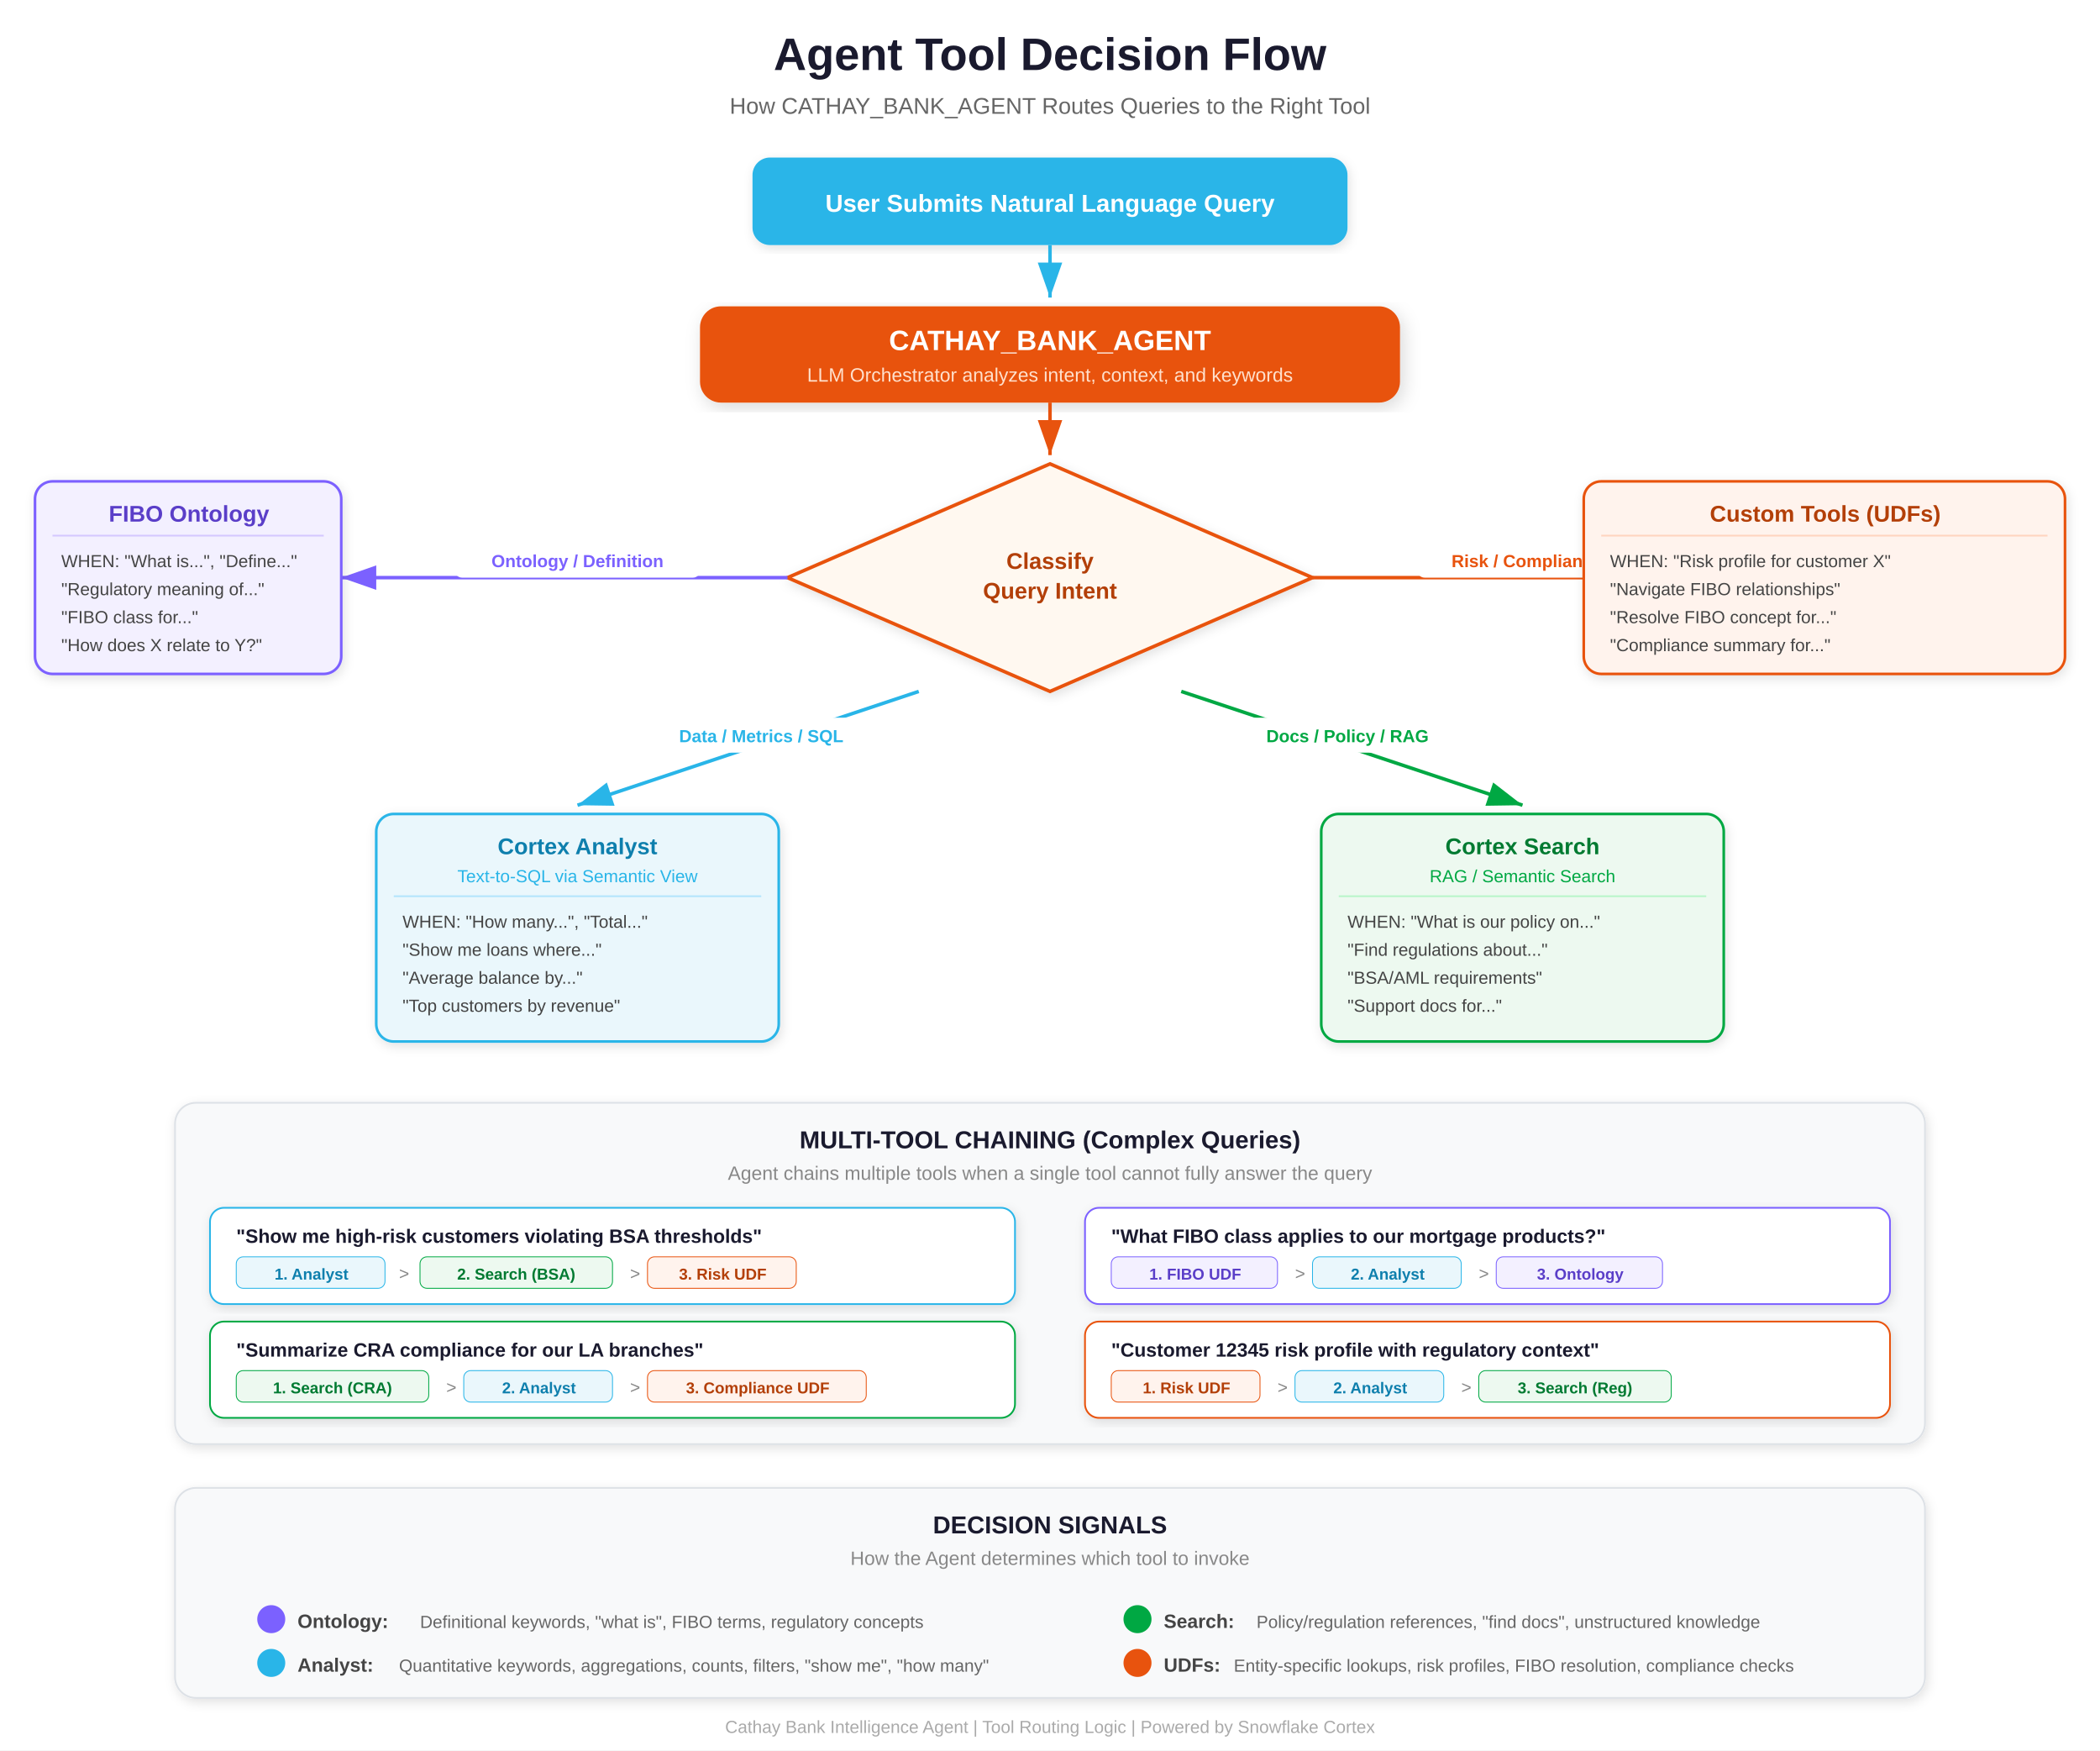
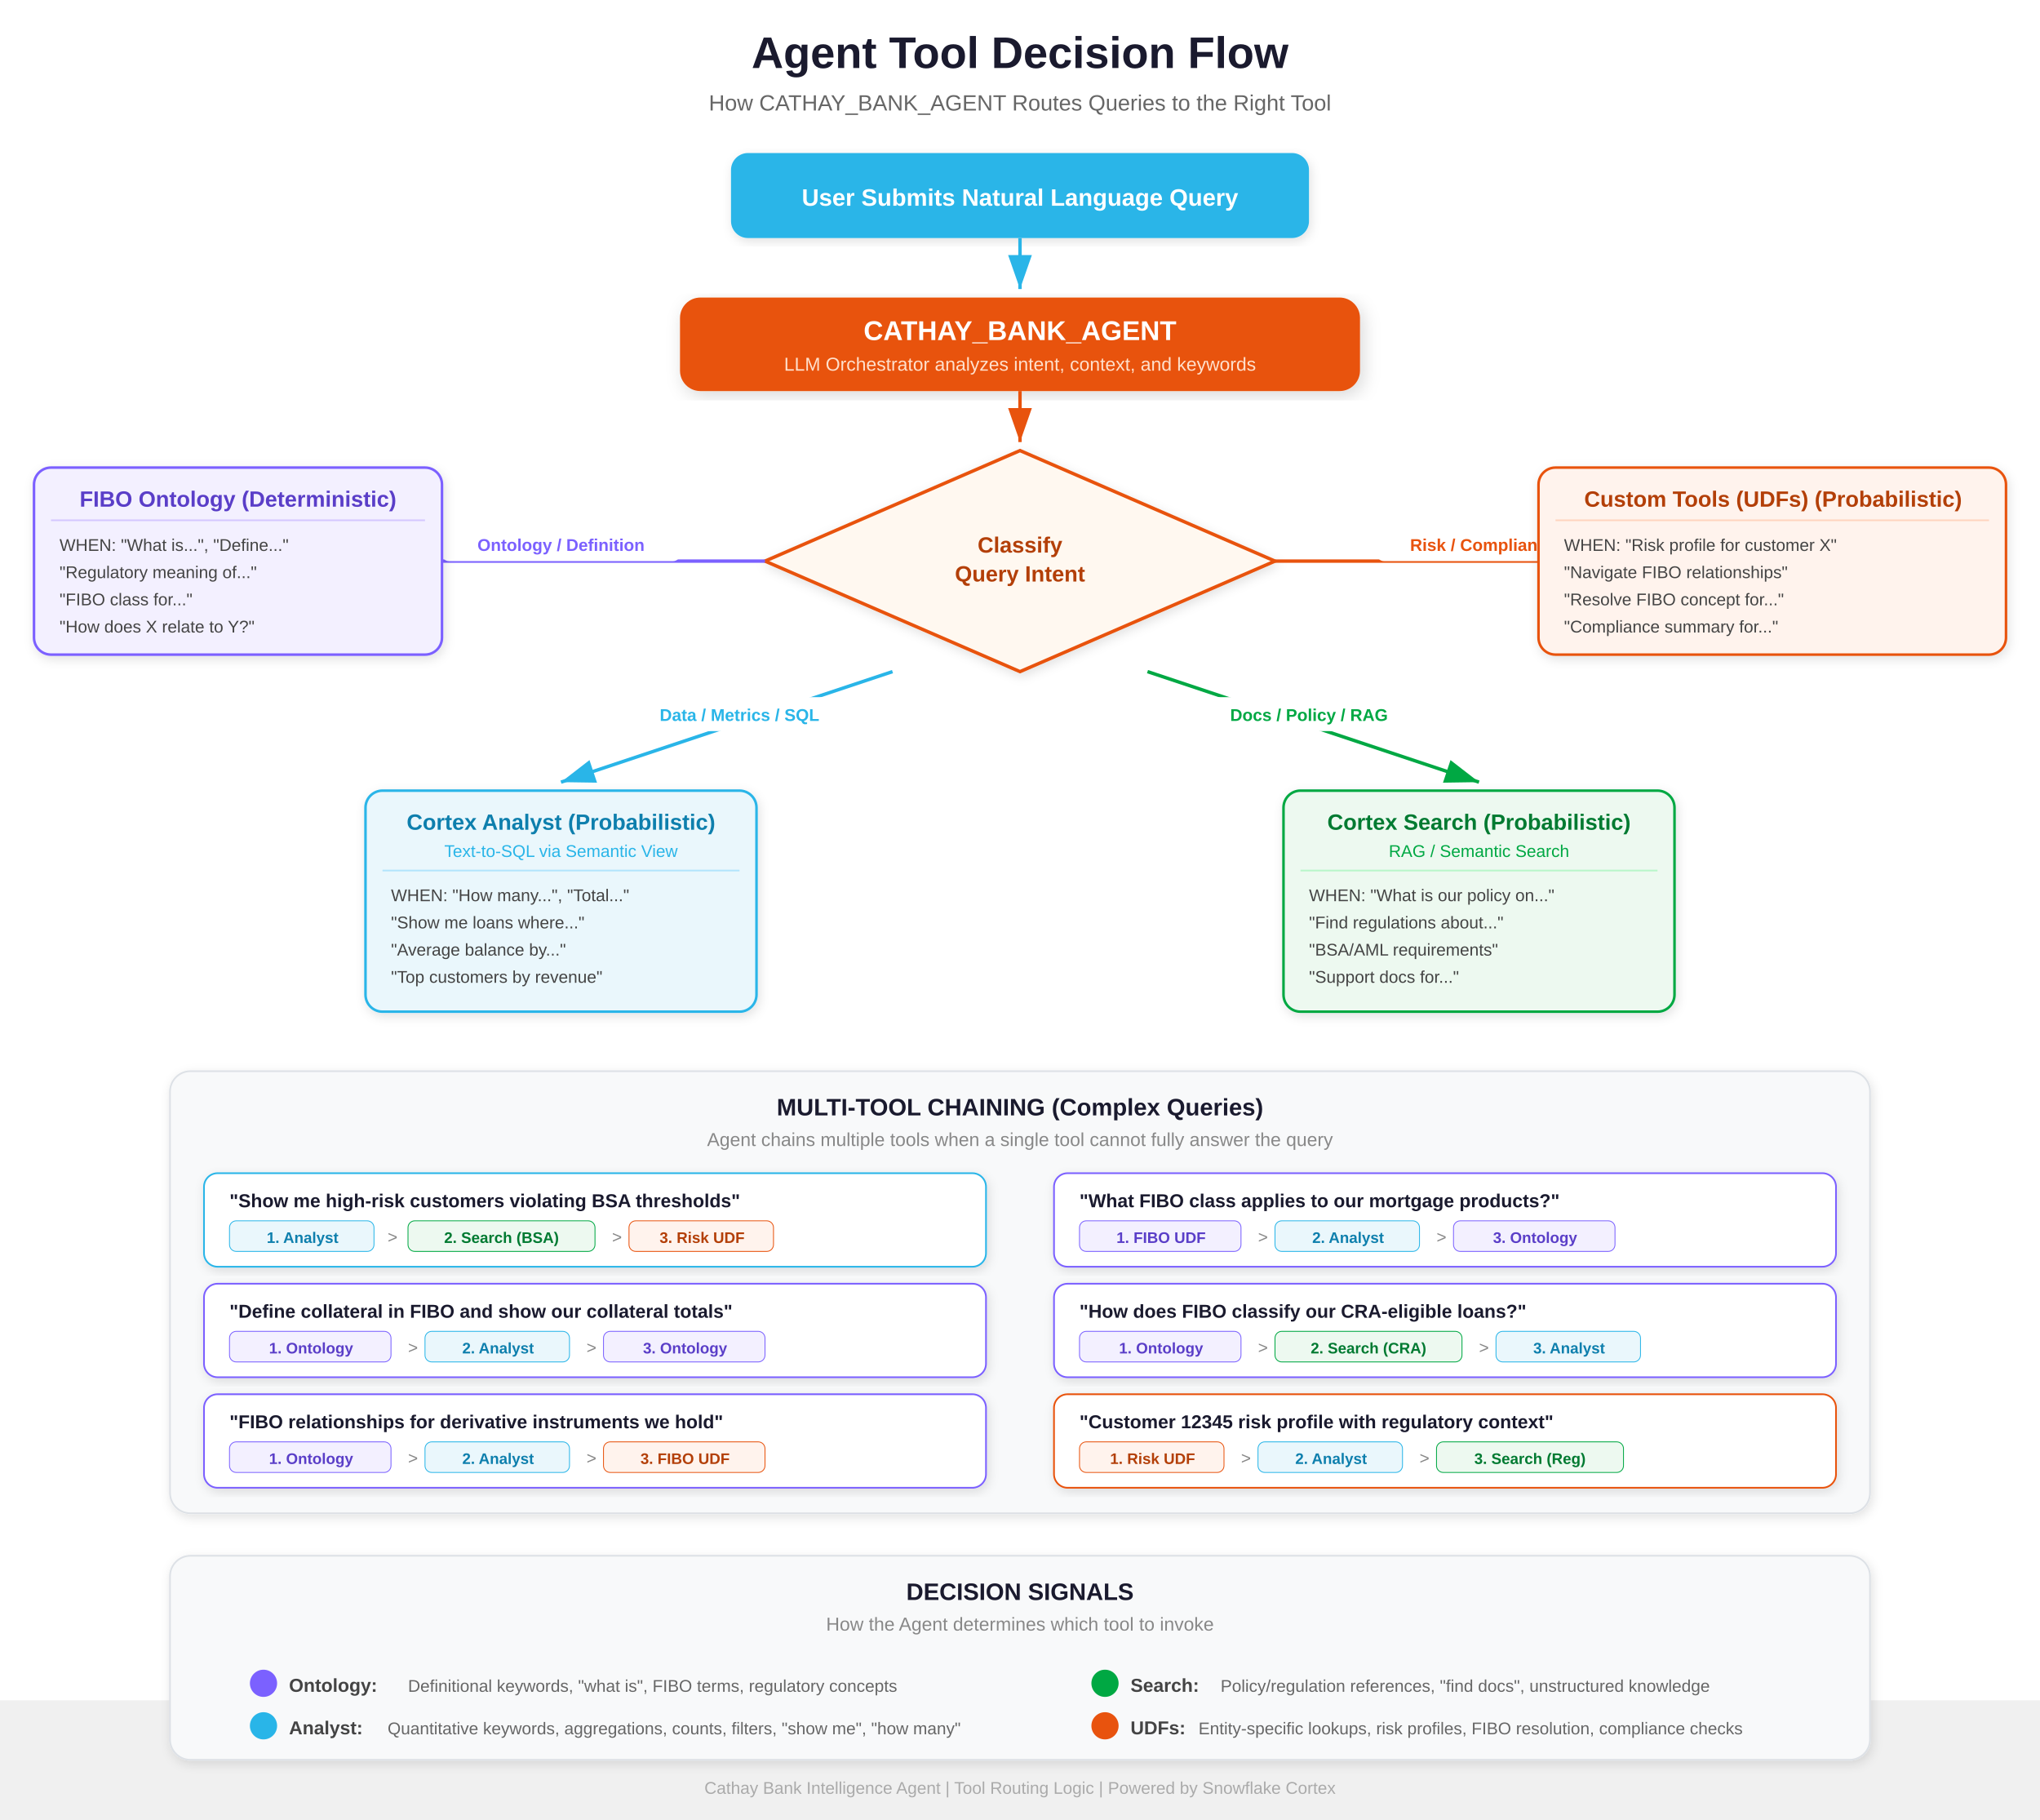
- <svg xmlns="http://www.w3.org/2000/svg" viewBox="0 0 1200 1000" font-family="Segoe UI, Arial, sans-serif">
+ <svg xmlns="http://www.w3.org/2000/svg" viewBox="0 0 1200 1070" font-family="Segoe UI, Arial, sans-serif">
  <defs>
    <filter id="sh">
      <feDropShadow dx="1" dy="2" stdDeviation="3" flood-color="#000" flood-opacity="0.12" />
    </filter>
    <filter id="shLg">
      <feDropShadow dx="2" dy="3" stdDeviation="5" flood-color="#000" flood-opacity="0.15" />
    </filter>
    <marker id="arrowBlue" markerWidth="10" markerHeight="7" refX="10" refY="3.5" orient="auto">
      <polygon points="0 0, 10 3.5, 0 7" fill="#29b5e8" />
    </marker>
    <marker id="arrowOrange" markerWidth="10" markerHeight="7" refX="10" refY="3.5" orient="auto">
      <polygon points="0 0, 10 3.5, 0 7" fill="#e8530e" />
    </marker>
    <marker id="arrowGreen" markerWidth="10" markerHeight="7" refX="10" refY="3.5" orient="auto">
      <polygon points="0 0, 10 3.5, 0 7" fill="#00a843" />
    </marker>
    <marker id="arrowPurple" markerWidth="10" markerHeight="7" refX="10" refY="3.5" orient="auto">
      <polygon points="0 0, 10 3.5, 0 7" fill="#7b61ff" />
    </marker>
    <marker id="arrowGray" markerWidth="10" markerHeight="7" refX="10" refY="3.5" orient="auto">
      <polygon points="0 0, 10 3.5, 0 7" fill="#888" />
    </marker>
  </defs>
  <rect width="1200" height="1000" fill="#ffffff" />
  <text x="600" y="40" text-anchor="middle" fill="#1a1a2e" font-size="26" font-weight="bold">Agent Tool Decision Flow</text>
  <text x="600" y="65" text-anchor="middle" fill="#666" font-size="13">How CATHAY_BANK_AGENT Routes Queries to the Right Tool</text>
  <rect x="430" y="90" width="340" height="50" rx="10" fill="#29b5e8" filter="url(#sh)" />
  <text x="600" y="121" text-anchor="middle" fill="#fff" font-size="14" font-weight="bold">User Submits Natural Language Query</text>
  <line x1="600" y1="140" x2="600" y2="170" stroke="#29b5e8" stroke-width="2" marker-end="url(#arrowBlue)" />
  <rect x="400" y="175" width="400" height="55" rx="12" fill="#e8530e" filter="url(#shLg)" />
  <text x="600" y="200" text-anchor="middle" fill="#fff" font-size="16" font-weight="bold">CATHAY_BANK_AGENT</text>
  <text x="600" y="218" text-anchor="middle" fill="#ffe0cc" font-size="11">LLM Orchestrator analyzes intent, context, and keywords</text>
  <line x1="600" y1="230" x2="600" y2="260" stroke="#e8530e" stroke-width="2" marker-end="url(#arrowOrange)" />
  <polygon points="600,265 750,330 600,395 450,330" fill="#fff8f0" stroke="#e8530e" stroke-width="2" filter="url(#sh)" />
  <text x="600" y="325" text-anchor="middle" fill="#b33f08" font-size="13" font-weight="bold">Classify</text>
  <text x="600" y="342" text-anchor="middle" fill="#b33f08" font-size="13" font-weight="bold">Query Intent</text>
  <line x1="450" y1="330" x2="195" y2="330" stroke="#7b61ff" stroke-width="2" marker-end="url(#arrowPurple)" />
  <rect x="260" y="310" width="140" height="20" rx="4" fill="#fff" />
  <text x="330" y="324" text-anchor="middle" fill="#7b61ff" font-size="10" font-weight="bold">Ontology / Definition</text>
  <line x1="525" y1="395" x2="330" y2="460" stroke="#29b5e8" stroke-width="2" marker-end="url(#arrowBlue)" />
  <rect x="370" y="410" width="130" height="20" rx="4" fill="#fff" />
  <text x="435" y="424" text-anchor="middle" fill="#29b5e8" font-size="10" font-weight="bold">Data / Metrics / SQL</text>
  <line x1="675" y1="395" x2="870" y2="460" stroke="#00a843" stroke-width="2" marker-end="url(#arrowGreen)" />
  <rect x="700" y="410" width="140" height="20" rx="4" fill="#fff" />
  <text x="770" y="424" text-anchor="middle" fill="#00a843" font-size="10" font-weight="bold">Docs / Policy / RAG</text>
  <line x1="750" y1="330" x2="1005" y2="330" stroke="#e8530e" stroke-width="2" marker-end="url(#arrowOrange)" />
  <rect x="810" y="310" width="140" height="20" rx="4" fill="#fff" />
  <text x="880" y="324" text-anchor="middle" fill="#e8530e" font-size="10" font-weight="bold">Risk / Compliance Fn</text>
-   <rect x="20" y="275" width="175" height="110" rx="10" fill="#f3f0ff" stroke="#7b61ff" stroke-width="1.5" filter="url(#sh)" />
-   <text x="108" y="298" text-anchor="middle" fill="#5a3ec8" font-size="13" font-weight="bold">FIBO Ontology</text>
-   <line x1="30" y1="306" x2="185" y2="306" stroke="#d4c8ff" stroke-width="1" />
+   <rect x="20" y="275" width="240" height="110" rx="10" fill="#f3f0ff" stroke="#7b61ff" stroke-width="1.5" filter="url(#sh)" />
+   <text x="140" y="298" text-anchor="middle" fill="#5a3ec8" font-size="13" font-weight="bold">FIBO Ontology (Deterministic)</text>
+   <line x1="30" y1="306" x2="250" y2="306" stroke="#d4c8ff" stroke-width="1" />
  <text x="35" y="324" fill="#444" font-size="10">WHEN: "What is...", "Define..."</text>
  <text x="35" y="340" fill="#444" font-size="10">"Regulatory meaning of..."</text>
  <text x="35" y="356" fill="#444" font-size="10">"FIBO class for..."</text>
  <text x="35" y="372" fill="#444" font-size="10">"How does X relate to Y?"</text>
  <rect x="215" y="465" width="230" height="130" rx="10" fill="#eaf7fc" stroke="#29b5e8" stroke-width="1.5" filter="url(#sh)" />
-   <text x="330" y="488" text-anchor="middle" fill="#0e7fad" font-size="13" font-weight="bold">Cortex Analyst</text>
+   <text x="330" y="488" text-anchor="middle" fill="#0e7fad" font-size="13" font-weight="bold">Cortex Analyst (Probabilistic)</text>
  <text x="330" y="504" text-anchor="middle" fill="#29b5e8" font-size="10">Text-to-SQL via Semantic View</text>
  <line x1="225" y1="512" x2="435" y2="512" stroke="#b3e5fc" stroke-width="1" />
  <text x="230" y="530" fill="#444" font-size="10">WHEN: "How many...", "Total..."</text>
  <text x="230" y="546" fill="#444" font-size="10">"Show me loans where..."</text>
  <text x="230" y="562" fill="#444" font-size="10">"Average balance by..."</text>
  <text x="230" y="578" fill="#444" font-size="10">"Top customers by revenue"</text>
  <rect x="755" y="465" width="230" height="130" rx="10" fill="#edf9f0" stroke="#00a843" stroke-width="1.5" filter="url(#sh)" />
-   <text x="870" y="488" text-anchor="middle" fill="#007a31" font-size="13" font-weight="bold">Cortex Search</text>
+   <text x="870" y="488" text-anchor="middle" fill="#007a31" font-size="13" font-weight="bold">Cortex Search (Probabilistic)</text>
  <text x="870" y="504" text-anchor="middle" fill="#00a843" font-size="10">RAG / Semantic Search</text>
  <line x1="765" y1="512" x2="975" y2="512" stroke="#b9f6ca" stroke-width="1" />
  <text x="770" y="530" fill="#444" font-size="10">WHEN: "What is our policy on..."</text>
  <text x="770" y="546" fill="#444" font-size="10">"Find regulations about..."</text>
  <text x="770" y="562" fill="#444" font-size="10">"BSA/AML requirements"</text>
  <text x="770" y="578" fill="#444" font-size="10">"Support docs for..."</text>
  <rect x="905" y="275" width="275" height="110" rx="10" fill="#fff3ed" stroke="#e8530e" stroke-width="1.5" filter="url(#sh)" />
-   <text x="1043" y="298" text-anchor="middle" fill="#b33f08" font-size="13" font-weight="bold">Custom Tools (UDFs)</text>
+   <text x="1043" y="298" text-anchor="middle" fill="#b33f08" font-size="13" font-weight="bold">Custom Tools (UDFs) (Probabilistic)</text>
  <line x1="915" y1="306" x2="1170" y2="306" stroke="#ffd4bf" stroke-width="1" />
  <text x="920" y="324" fill="#444" font-size="10">WHEN: "Risk profile for customer X"</text>
  <text x="920" y="340" fill="#444" font-size="10">"Navigate FIBO relationships"</text>
  <text x="920" y="356" fill="#444" font-size="10">"Resolve FIBO concept for..."</text>
  <text x="920" y="372" fill="#444" font-size="10">"Compliance summary for..."</text>
-   <rect x="100" y="630" width="1000" height="195" rx="12" fill="#f8f9fa" stroke="#dde1e6" stroke-width="1" filter="url(#sh)" />
+   <rect x="100" y="630" width="1000" height="260" rx="12" fill="#f8f9fa" stroke="#dde1e6" stroke-width="1" filter="url(#sh)" />
  <text x="600" y="656" text-anchor="middle" fill="#1a1a2e" font-size="14" font-weight="bold">MULTI-TOOL CHAINING (Complex Queries)</text>
  <text x="600" y="674" text-anchor="middle" fill="#888" font-size="11">Agent chains multiple tools when a single tool cannot fully answer the query</text>
  <rect x="120" y="690" width="460" height="55" rx="8" fill="#fff" stroke="#29b5e8" stroke-width="1" filter="url(#sh)" />
  <text x="135" y="710" fill="#1a1a2e" font-size="11" font-weight="bold">"Show me high-risk customers violating BSA thresholds"</text>
  <rect x="135" y="718" width="85" height="18" rx="4" fill="#eaf7fc" stroke="#29b5e8" stroke-width="0.5" />
  <text x="178" y="731" text-anchor="middle" fill="#0e7fad" font-size="9" font-weight="bold">1. Analyst</text>
  <text x="228" y="731" fill="#888" font-size="10">&gt;</text>
  <rect x="240" y="718" width="110" height="18" rx="4" fill="#edf9f0" stroke="#00a843" stroke-width="0.5" />
  <text x="295" y="731" text-anchor="middle" fill="#007a31" font-size="9" font-weight="bold">2. Search (BSA)</text>
  <text x="360" y="731" fill="#888" font-size="10">&gt;</text>
  <rect x="370" y="718" width="85" height="18" rx="4" fill="#fff3ed" stroke="#e8530e" stroke-width="0.5" />
  <text x="413" y="731" text-anchor="middle" fill="#b33f08" font-size="9" font-weight="bold">3. Risk UDF</text>
  <rect x="620" y="690" width="460" height="55" rx="8" fill="#fff" stroke="#7b61ff" stroke-width="1" filter="url(#sh)" />
  <text x="635" y="710" fill="#1a1a2e" font-size="11" font-weight="bold">"What FIBO class applies to our mortgage products?"</text>
  <rect x="635" y="718" width="95" height="18" rx="4" fill="#f3f0ff" stroke="#7b61ff" stroke-width="0.5" />
  <text x="683" y="731" text-anchor="middle" fill="#5a3ec8" font-size="9" font-weight="bold">1. FIBO UDF</text>
  <text x="740" y="731" fill="#888" font-size="10">&gt;</text>
  <rect x="750" y="718" width="85" height="18" rx="4" fill="#eaf7fc" stroke="#29b5e8" stroke-width="0.5" />
  <text x="793" y="731" text-anchor="middle" fill="#0e7fad" font-size="9" font-weight="bold">2. Analyst</text>
  <text x="845" y="731" fill="#888" font-size="10">&gt;</text>
  <rect x="855" y="718" width="95" height="18" rx="4" fill="#f3f0ff" stroke="#7b61ff" stroke-width="0.5" />
  <text x="903" y="731" text-anchor="middle" fill="#5a3ec8" font-size="9" font-weight="bold">3. Ontology</text>
-   <rect x="120" y="755" width="460" height="55" rx="8" fill="#fff" stroke="#00a843" stroke-width="1" filter="url(#sh)" />
-   <text x="135" y="775" fill="#1a1a2e" font-size="11" font-weight="bold">"Summarize CRA compliance for our LA branches"</text>
-   <rect x="135" y="783" width="110" height="18" rx="4" fill="#edf9f0" stroke="#00a843" stroke-width="0.5" />
-   <text x="190" y="796" text-anchor="middle" fill="#007a31" font-size="9" font-weight="bold">1. Search (CRA)</text>
-   <text x="255" y="796" fill="#888" font-size="10">&gt;</text>
-   <rect x="265" y="783" width="85" height="18" rx="4" fill="#eaf7fc" stroke="#29b5e8" stroke-width="0.5" />
-   <text x="308" y="796" text-anchor="middle" fill="#0e7fad" font-size="9" font-weight="bold">2. Analyst</text>
-   <text x="360" y="796" fill="#888" font-size="10">&gt;</text>
-   <rect x="370" y="783" width="125" height="18" rx="4" fill="#fff3ed" stroke="#e8530e" stroke-width="0.5" />
-   <text x="433" y="796" text-anchor="middle" fill="#b33f08" font-size="9" font-weight="bold">3. Compliance UDF</text>
-   <rect x="620" y="755" width="460" height="55" rx="8" fill="#fff" stroke="#e8530e" stroke-width="1" filter="url(#sh)" />
-   <text x="635" y="775" fill="#1a1a2e" font-size="11" font-weight="bold">"Customer 12345 risk profile with regulatory context"</text>
-   <rect x="635" y="783" width="85" height="18" rx="4" fill="#fff3ed" stroke="#e8530e" stroke-width="0.5" />
-   <text x="678" y="796" text-anchor="middle" fill="#b33f08" font-size="9" font-weight="bold">1. Risk UDF</text>
-   <text x="730" y="796" fill="#888" font-size="10">&gt;</text>
-   <rect x="740" y="783" width="85" height="18" rx="4" fill="#eaf7fc" stroke="#29b5e8" stroke-width="0.5" />
-   <text x="783" y="796" text-anchor="middle" fill="#0e7fad" font-size="9" font-weight="bold">2. Analyst</text>
-   <text x="835" y="796" fill="#888" font-size="10">&gt;</text>
-   <rect x="845" y="783" width="110" height="18" rx="4" fill="#edf9f0" stroke="#00a843" stroke-width="0.5" />
-   <text x="900" y="796" text-anchor="middle" fill="#007a31" font-size="9" font-weight="bold">3. Search (Reg)</text>
-   <rect x="100" y="850" width="1000" height="120" rx="12" fill="#f8f9fa" stroke="#dde1e6" stroke-width="1" filter="url(#sh)" />
-   <text x="600" y="876" text-anchor="middle" fill="#1a1a2e" font-size="14" font-weight="bold">DECISION SIGNALS</text>
-   <text x="600" y="894" text-anchor="middle" fill="#888" font-size="11">How the Agent determines which tool to invoke</text>
-   <circle cx="155" cy="925" r="8" fill="#7b61ff" />
-   <text x="170" y="930" fill="#444" font-size="11" font-weight="bold">Ontology:</text>
-   <text x="240" y="930" fill="#666" font-size="10">Definitional keywords, "what is", FIBO terms, regulatory concepts</text>
-   <circle cx="155" cy="950" r="8" fill="#29b5e8" />
-   <text x="170" y="955" fill="#444" font-size="11" font-weight="bold">Analyst:</text>
-   <text x="228" y="955" fill="#666" font-size="10">Quantitative keywords, aggregations, counts, filters, "show me", "how many"</text>
-   <circle cx="650" cy="925" r="8" fill="#00a843" />
-   <text x="665" y="930" fill="#444" font-size="11" font-weight="bold">Search:</text>
-   <text x="718" y="930" fill="#666" font-size="10">Policy/regulation references, "find docs", unstructured knowledge</text>
-   <circle cx="650" cy="950" r="8" fill="#e8530e" />
-   <text x="665" y="955" fill="#444" font-size="11" font-weight="bold">UDFs:</text>
-   <text x="705" y="955" fill="#666" font-size="10">Entity-specific lookups, risk profiles, FIBO resolution, compliance checks</text>
-   <text x="600" y="990" text-anchor="middle" fill="#aaa" font-size="10">Cathay Bank Intelligence Agent | Tool Routing Logic | Powered by Snowflake Cortex</text>
+   <rect x="120" y="755" width="460" height="55" rx="8" fill="#fff" stroke="#7b61ff" stroke-width="1" filter="url(#sh)" />
+   <text x="135" y="775" fill="#1a1a2e" font-size="11" font-weight="bold">"Define collateral in FIBO and show our collateral totals"</text>
+   <rect x="135" y="783" width="95" height="18" rx="4" fill="#f3f0ff" stroke="#7b61ff" stroke-width="0.5" />
+   <text x="183" y="796" text-anchor="middle" fill="#5a3ec8" font-size="9" font-weight="bold">1. Ontology</text>
+   <text x="240" y="796" fill="#888" font-size="10">&gt;</text>
+   <rect x="250" y="783" width="85" height="18" rx="4" fill="#eaf7fc" stroke="#29b5e8" stroke-width="0.5" />
+   <text x="293" y="796" text-anchor="middle" fill="#0e7fad" font-size="9" font-weight="bold">2. Analyst</text>
+   <text x="345" y="796" fill="#888" font-size="10">&gt;</text>
+   <rect x="355" y="783" width="95" height="18" rx="4" fill="#f3f0ff" stroke="#7b61ff" stroke-width="0.5" />
+   <text x="403" y="796" text-anchor="middle" fill="#5a3ec8" font-size="9" font-weight="bold">3. Ontology</text>
+   <rect x="620" y="755" width="460" height="55" rx="8" fill="#fff" stroke="#7b61ff" stroke-width="1" filter="url(#sh)" />
+   <text x="635" y="775" fill="#1a1a2e" font-size="11" font-weight="bold">"How does FIBO classify our CRA-eligible loans?"</text>
+   <rect x="635" y="783" width="95" height="18" rx="4" fill="#f3f0ff" stroke="#7b61ff" stroke-width="0.5" />
+   <text x="683" y="796" text-anchor="middle" fill="#5a3ec8" font-size="9" font-weight="bold">1. Ontology</text>
+   <text x="740" y="796" fill="#888" font-size="10">&gt;</text>
+   <rect x="750" y="783" width="110" height="18" rx="4" fill="#edf9f0" stroke="#00a843" stroke-width="0.5" />
+   <text x="805" y="796" text-anchor="middle" fill="#007a31" font-size="9" font-weight="bold">2. Search (CRA)</text>
+   <text x="870" y="796" fill="#888" font-size="10">&gt;</text>
+   <rect x="880" y="783" width="85" height="18" rx="4" fill="#eaf7fc" stroke="#29b5e8" stroke-width="0.5" />
+   <text x="923" y="796" text-anchor="middle" fill="#0e7fad" font-size="9" font-weight="bold">3. Analyst</text>
+   <rect x="120" y="820" width="460" height="55" rx="8" fill="#fff" stroke="#7b61ff" stroke-width="1" filter="url(#sh)" />
+   <text x="135" y="840" fill="#1a1a2e" font-size="11" font-weight="bold">"FIBO relationships for derivative instruments we hold"</text>
+   <rect x="135" y="848" width="95" height="18" rx="4" fill="#f3f0ff" stroke="#7b61ff" stroke-width="0.5" />
+   <text x="183" y="861" text-anchor="middle" fill="#5a3ec8" font-size="9" font-weight="bold">1. Ontology</text>
+   <text x="240" y="861" fill="#888" font-size="10">&gt;</text>
+   <rect x="250" y="848" width="85" height="18" rx="4" fill="#eaf7fc" stroke="#29b5e8" stroke-width="0.5" />
+   <text x="293" y="861" text-anchor="middle" fill="#0e7fad" font-size="9" font-weight="bold">2. Analyst</text>
+   <text x="345" y="861" fill="#888" font-size="10">&gt;</text>
+   <rect x="355" y="848" width="95" height="18" rx="4" fill="#fff3ed" stroke="#e8530e" stroke-width="0.5" />
+   <text x="403" y="861" text-anchor="middle" fill="#b33f08" font-size="9" font-weight="bold">3. FIBO UDF</text>
+   <rect x="620" y="820" width="460" height="55" rx="8" fill="#fff" stroke="#e8530e" stroke-width="1" filter="url(#sh)" />
+   <text x="635" y="840" fill="#1a1a2e" font-size="11" font-weight="bold">"Customer 12345 risk profile with regulatory context"</text>
+   <rect x="635" y="848" width="85" height="18" rx="4" fill="#fff3ed" stroke="#e8530e" stroke-width="0.5" />
+   <text x="678" y="861" text-anchor="middle" fill="#b33f08" font-size="9" font-weight="bold">1. Risk UDF</text>
+   <text x="730" y="861" fill="#888" font-size="10">&gt;</text>
+   <rect x="740" y="848" width="85" height="18" rx="4" fill="#eaf7fc" stroke="#29b5e8" stroke-width="0.5" />
+   <text x="783" y="861" text-anchor="middle" fill="#0e7fad" font-size="9" font-weight="bold">2. Analyst</text>
+   <text x="835" y="861" fill="#888" font-size="10">&gt;</text>
+   <rect x="845" y="848" width="110" height="18" rx="4" fill="#edf9f0" stroke="#00a843" stroke-width="0.5" />
+   <text x="900" y="861" text-anchor="middle" fill="#007a31" font-size="9" font-weight="bold">3. Search (Reg)</text>
+   <rect x="100" y="915" width="1000" height="120" rx="12" fill="#f8f9fa" stroke="#dde1e6" stroke-width="1" filter="url(#sh)" />
+   <text x="600" y="941" text-anchor="middle" fill="#1a1a2e" font-size="14" font-weight="bold">DECISION SIGNALS</text>
+   <text x="600" y="959" text-anchor="middle" fill="#888" font-size="11">How the Agent determines which tool to invoke</text>
+   <circle cx="155" cy="990" r="8" fill="#7b61ff" />
+   <text x="170" y="995" fill="#444" font-size="11" font-weight="bold">Ontology:</text>
+   <text x="240" y="995" fill="#666" font-size="10">Definitional keywords, "what is", FIBO terms, regulatory concepts</text>
+   <circle cx="155" cy="1015" r="8" fill="#29b5e8" />
+   <text x="170" y="1020" fill="#444" font-size="11" font-weight="bold">Analyst:</text>
+   <text x="228" y="1020" fill="#666" font-size="10">Quantitative keywords, aggregations, counts, filters, "show me", "how many"</text>
+   <circle cx="650" cy="990" r="8" fill="#00a843" />
+   <text x="665" y="995" fill="#444" font-size="11" font-weight="bold">Search:</text>
+   <text x="718" y="995" fill="#666" font-size="10">Policy/regulation references, "find docs", unstructured knowledge</text>
+   <circle cx="650" cy="1015" r="8" fill="#e8530e" />
+   <text x="665" y="1020" fill="#444" font-size="11" font-weight="bold">UDFs:</text>
+   <text x="705" y="1020" fill="#666" font-size="10">Entity-specific lookups, risk profiles, FIBO resolution, compliance checks</text>
+   <text x="600" y="1055" text-anchor="middle" fill="#aaa" font-size="10">Cathay Bank Intelligence Agent | Tool Routing Logic | Powered by Snowflake Cortex</text>
</svg>
